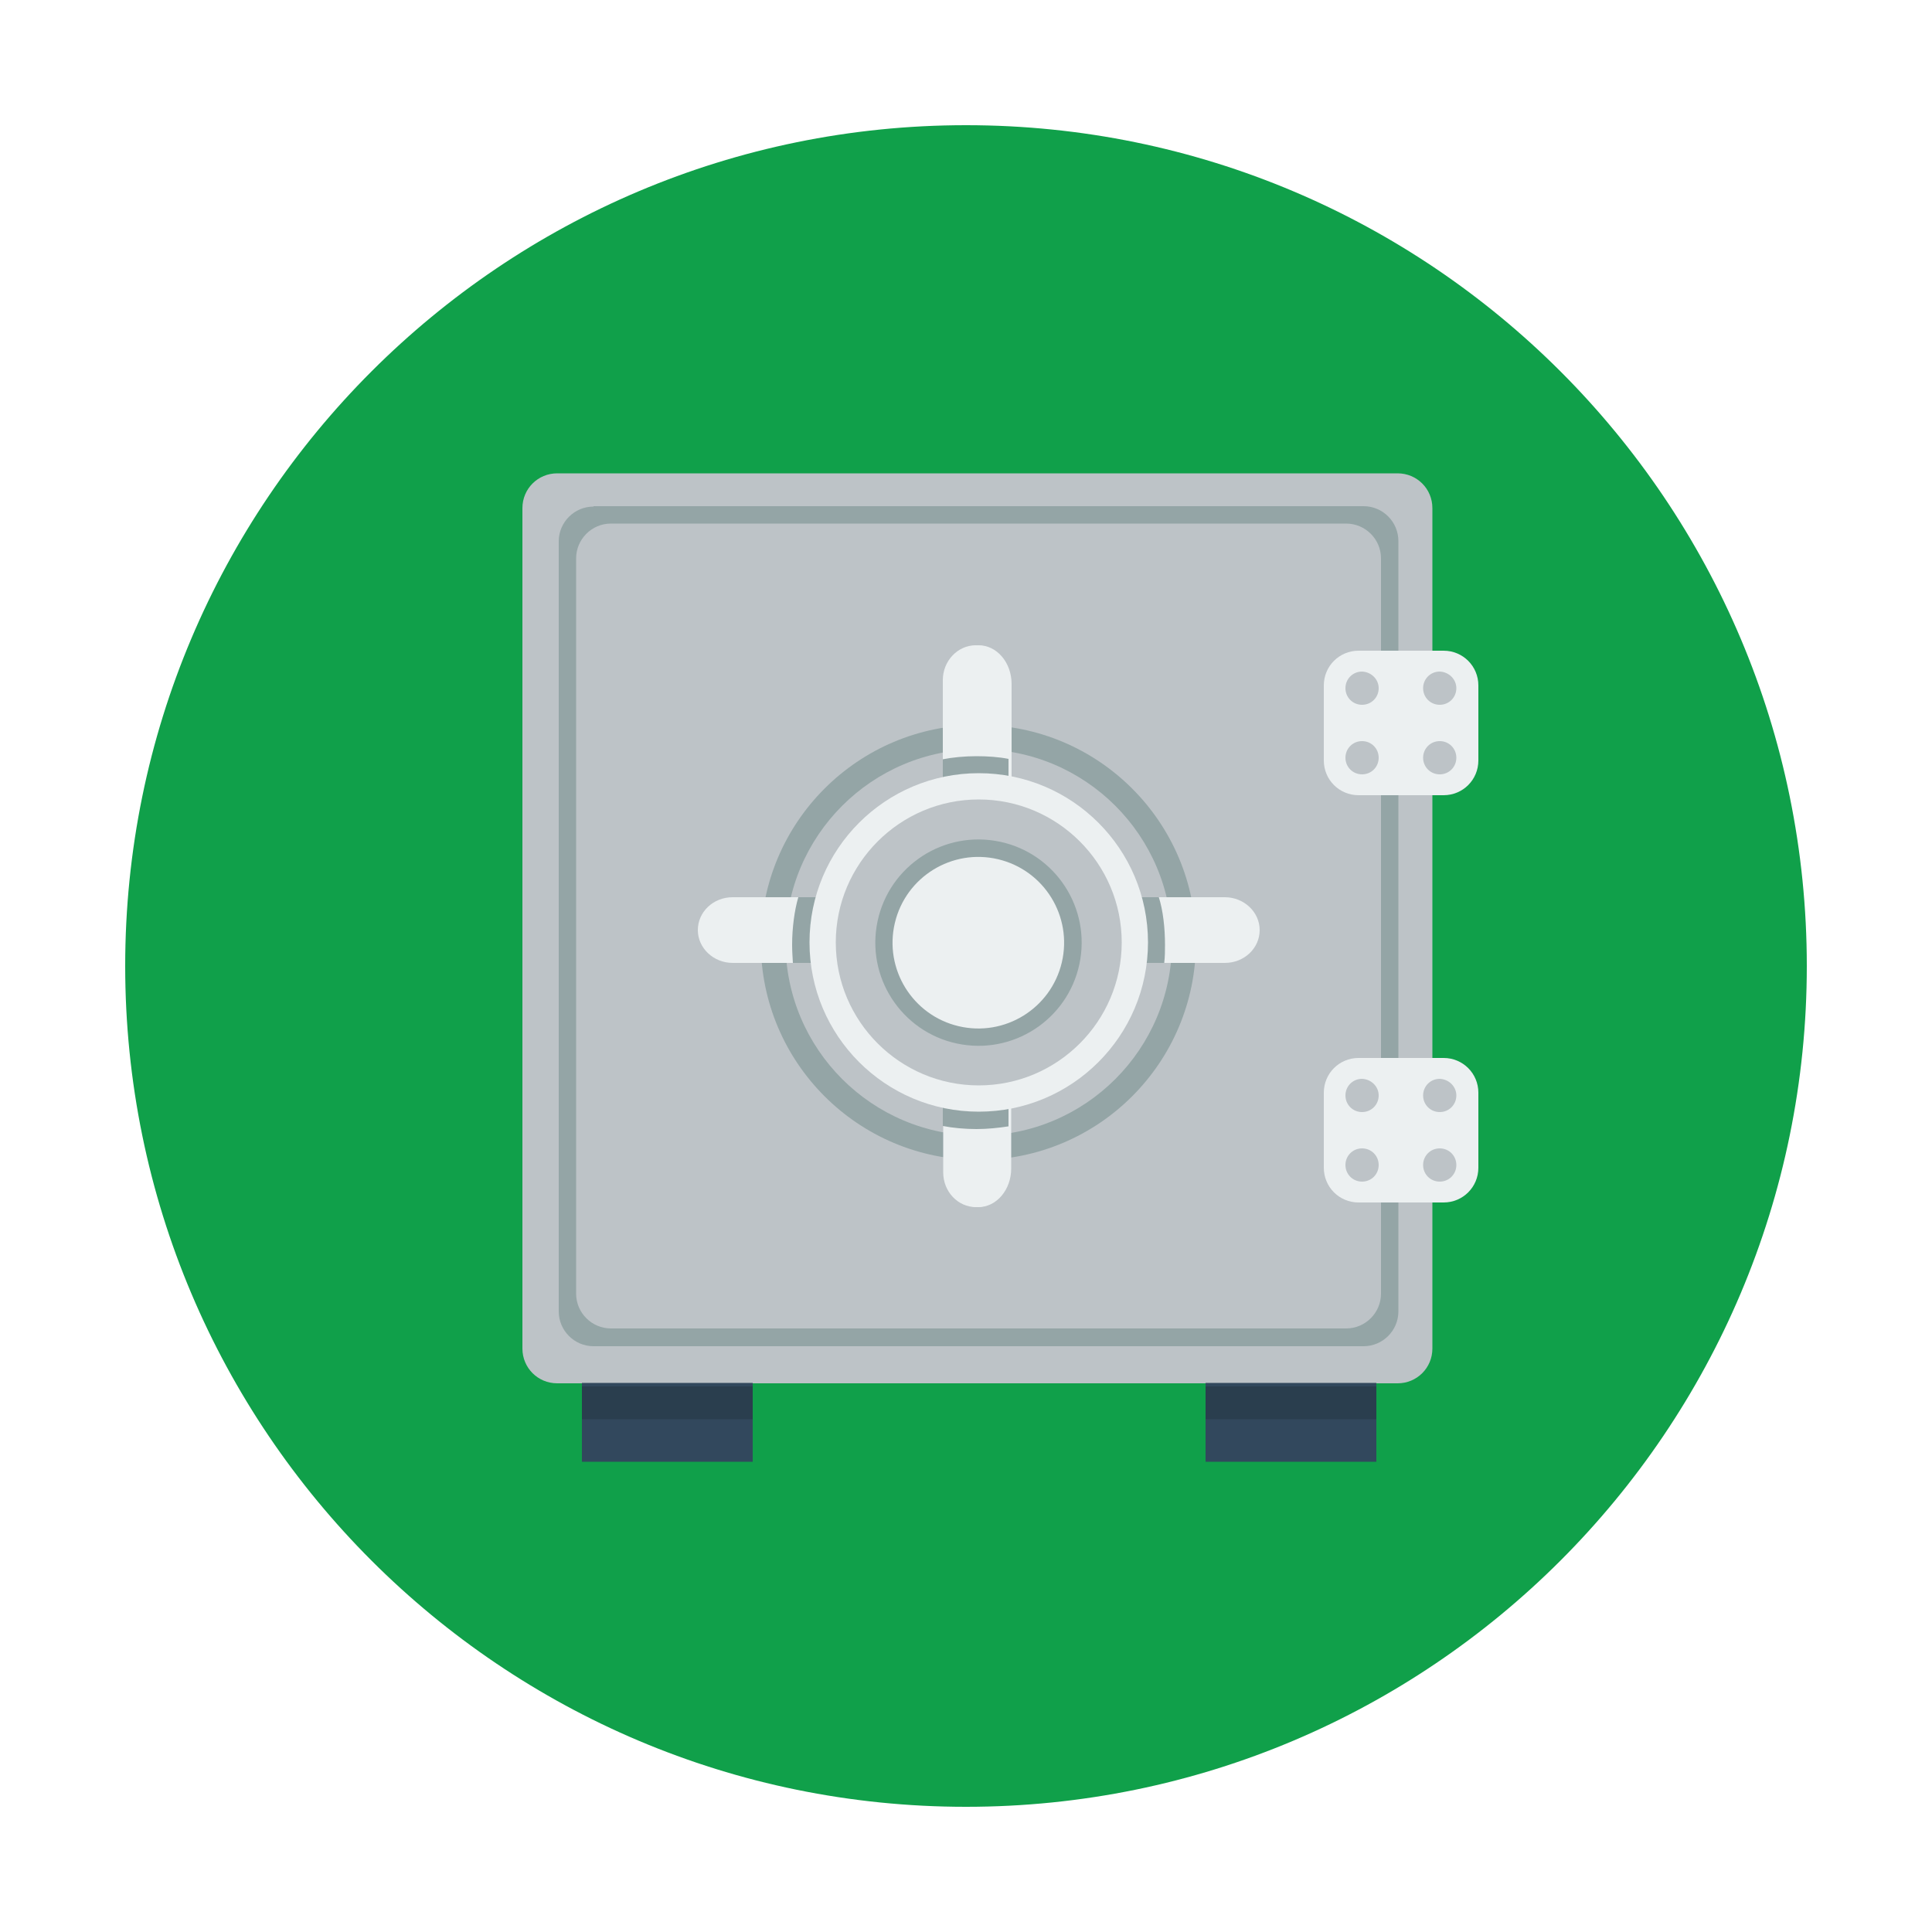
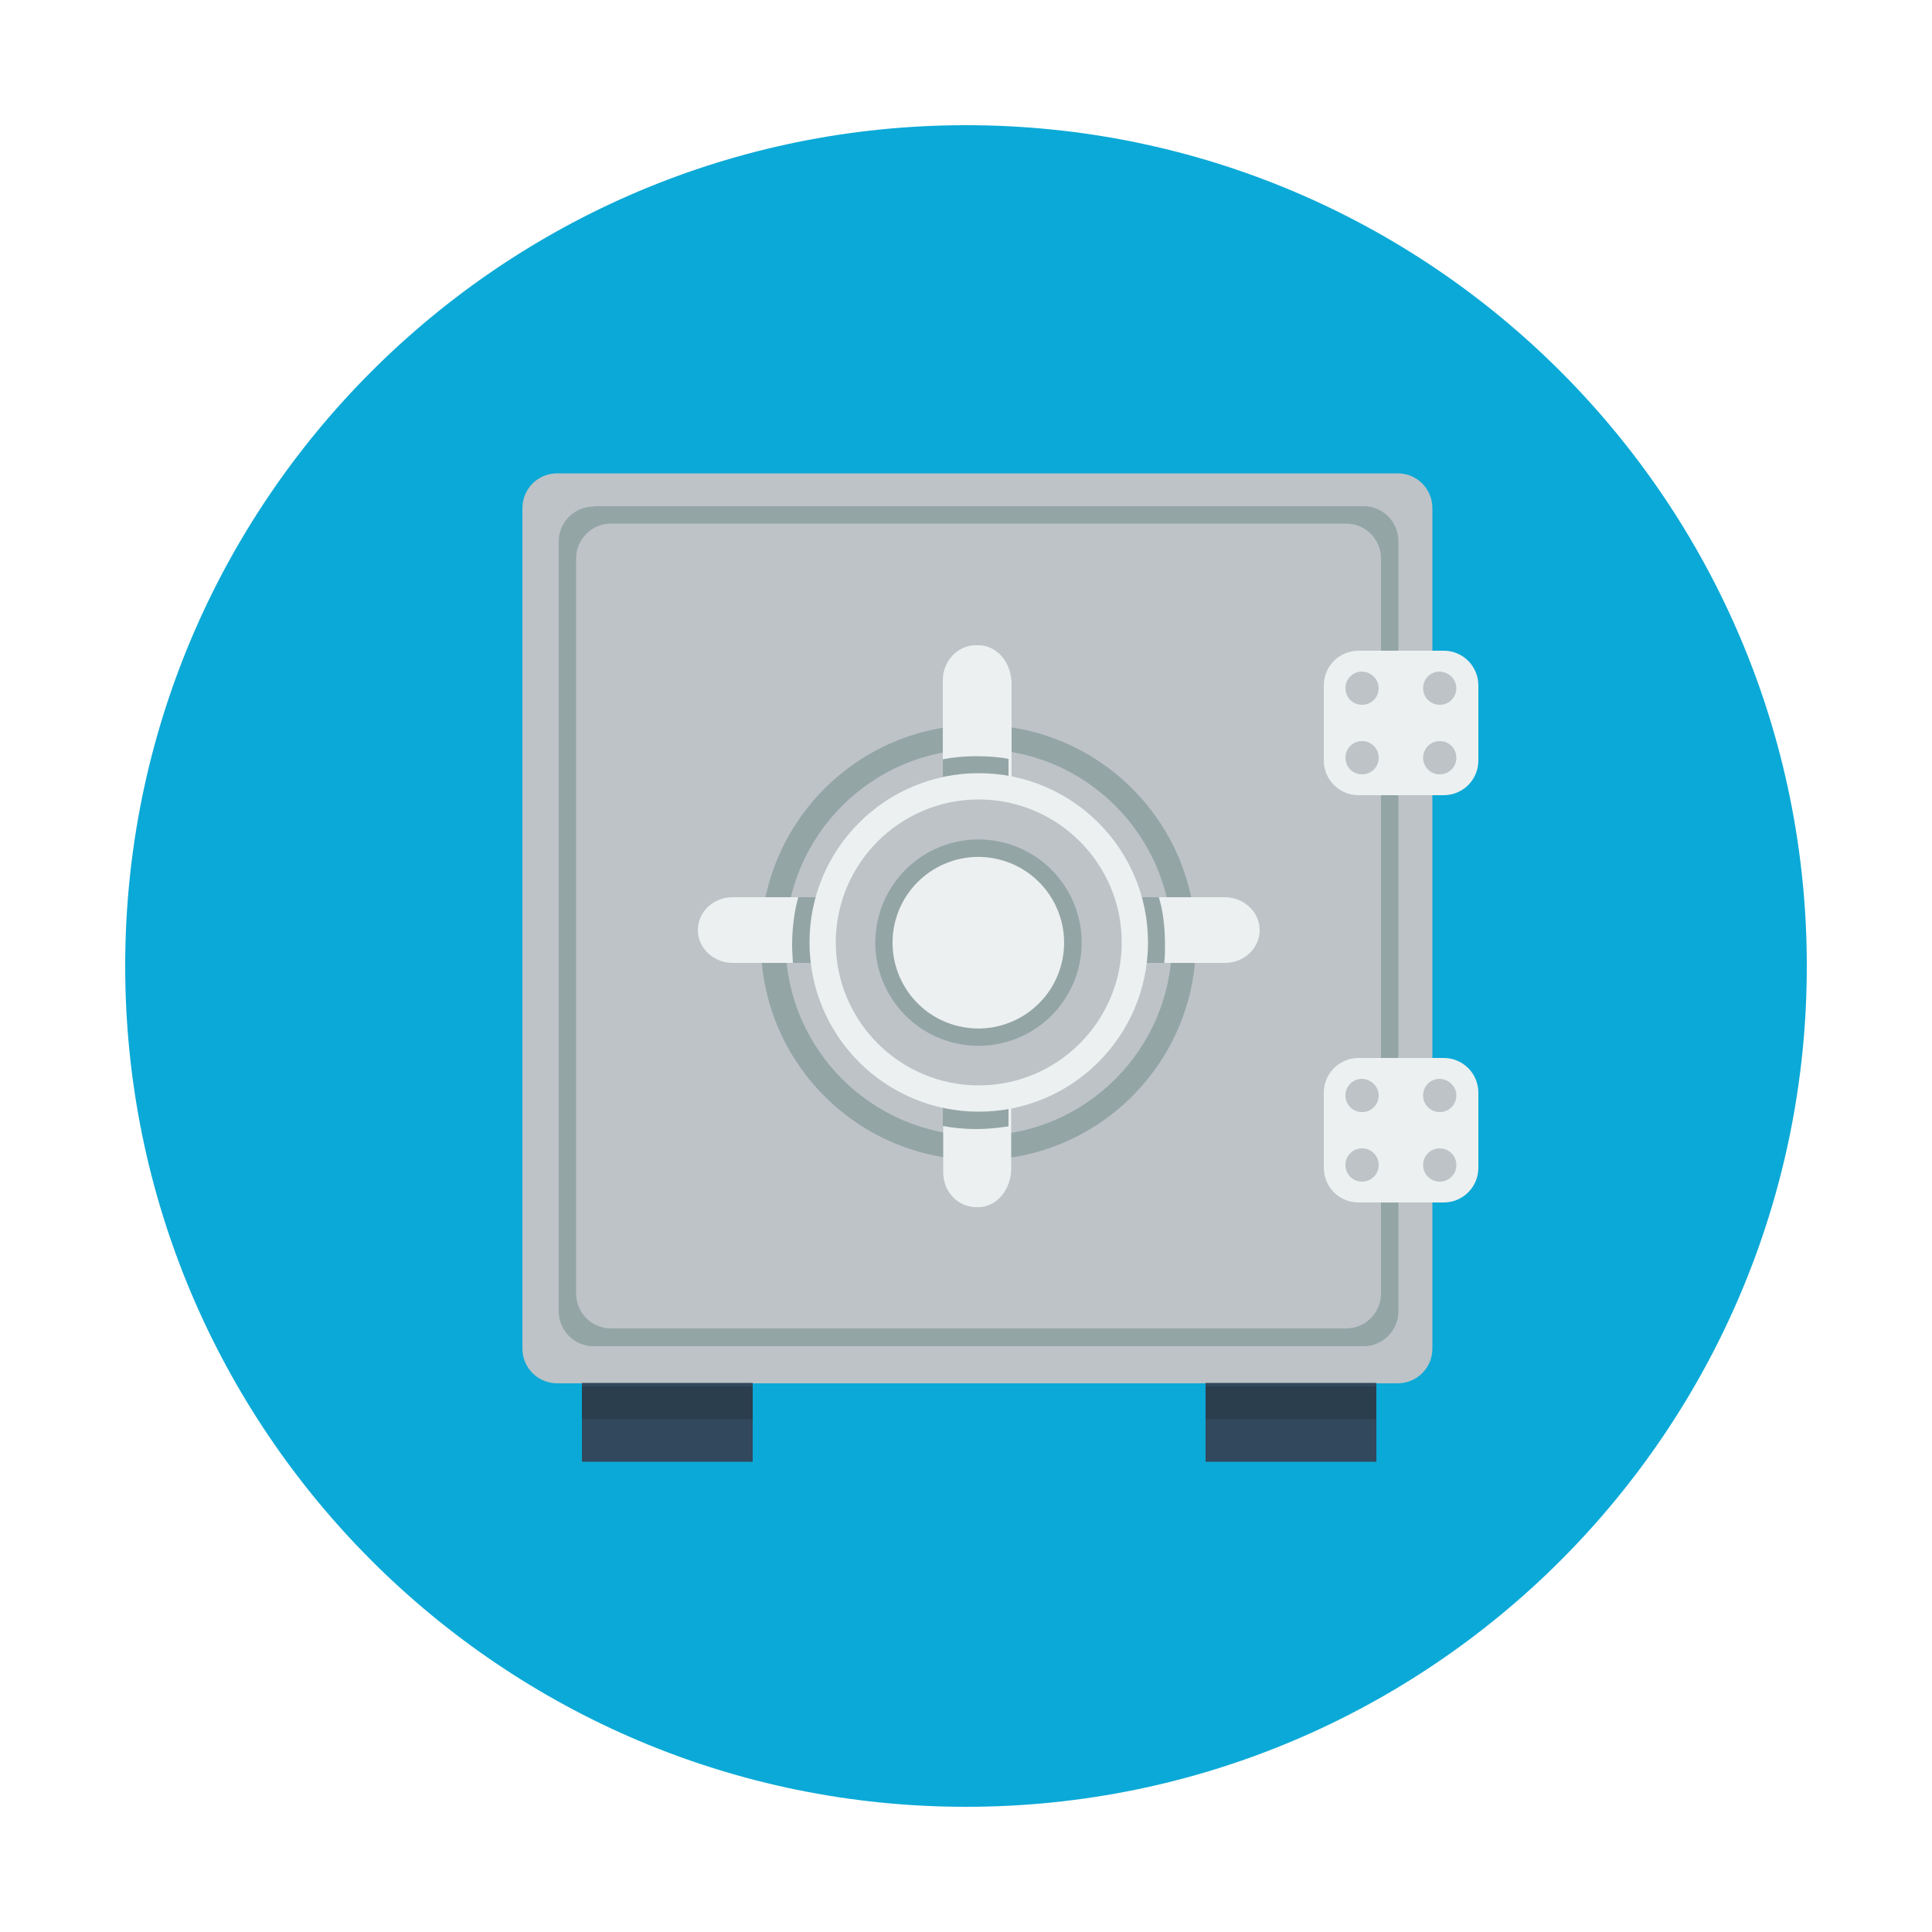
<svg xmlns="http://www.w3.org/2000/svg" version="1.1" id="Layer_1" x="0px" y="0px" viewBox="0 0 500 500" style="enable-background:new 0 0 500 500;" xml:space="preserve">
  <style type="text/css">
- 	.st0{fill:#10A04A;}
+ 	.st0{fill:#0ba9d7;}
	.st1{fill:#BDC3C7;}
	.st2{fill:#94A5A6;}
	.st3{fill:#ECF0F1;}
	.st4{fill:#32485D;}
	.st5{fill:#2A3E4E;}
</style>
  <g>
    <circle class="st0" cx="250" cy="250" r="217.6" />
    <path class="st1" d="M370.7,349c0,5-4,9-9,9H144.2c-5,0-9-4-9-9V131.5c0-5,4-9,9-9h217.5c5,0,9,4,9,9V349z" />
    <path class="st2" d="M153.6,131.1c-4.9,0-9,4-9,9v199.3c0,4.9,4,9,9,9h199.3c4.9,0,9-4,9-9V140c0-4.9-4-9-9-9H153.6V131.1z    M357.4,334.8c0,4.9-4,9-9,9H158.1c-4.9,0-9-4-9-9V144.5c0-4.9,4-9,9-9h190.3c4.9,0,9,4,9,9L357.4,334.8L357.4,334.8z" />
    <path class="st3" d="M382.6,196.8c0,5-4,9-9,9h-22c-5,0-9-4-9-9v-19.4c0-5,4-9,9-9h22c5,0,9,4,9,9V196.8z" />
    <path class="st3" d="M382.6,302.2c0,5-4,9-9,9h-22c-5,0-9-4-9-9v-19.4c0-5,4-9,9-9h22c5,0,9,4,9,9V302.2z" />
    <rect x="150.6" y="357.9" class="st4" width="44.2" height="20.4" />
    <rect x="150.6" y="358.8" class="st5" width="44.2" height="8.5" />
    <rect x="312" y="357.9" class="st4" width="44.2" height="20.4" />
    <rect x="312" y="358.8" class="st5" width="44.2" height="8.5" />
    <g>
      <path class="st1" d="M356.8,178.1c0,2.4-1.9,4.3-4.3,4.3s-4.3-1.9-4.3-4.3c0-2.4,1.9-4.3,4.3-4.3    C354.9,173.9,356.8,175.8,356.8,178.1z" />
      <path class="st1" d="M356.8,196.1c0,2.4-1.9,4.3-4.3,4.3s-4.3-1.9-4.3-4.3c0-2.4,1.9-4.3,4.3-4.3S356.8,193.7,356.8,196.1z" />
      <path class="st1" d="M376.9,178.1c0,2.4-1.9,4.3-4.3,4.3s-4.3-1.9-4.3-4.3c0-2.4,1.9-4.3,4.3-4.3    C375,173.9,376.9,175.8,376.9,178.1z" />
      <path class="st1" d="M376.9,196.1c0,2.4-1.9,4.3-4.3,4.3s-4.3-1.9-4.3-4.3c0-2.4,1.9-4.3,4.3-4.3S376.9,193.7,376.9,196.1z" />
    </g>
    <g>
      <path class="st1" d="M356.8,283.5c0,2.4-1.9,4.3-4.3,4.3s-4.3-1.9-4.3-4.3s1.9-4.3,4.3-4.3C354.9,279.3,356.8,281.2,356.8,283.5z" />
      <path class="st1" d="M356.8,301.5c0,2.4-1.9,4.3-4.3,4.3s-4.3-1.9-4.3-4.3s1.9-4.3,4.3-4.3S356.8,299.1,356.8,301.5z" />
      <path class="st1" d="M376.9,283.5c0,2.4-1.9,4.3-4.3,4.3s-4.3-1.9-4.3-4.3s1.9-4.3,4.3-4.3C375,279.3,376.9,281.2,376.9,283.5z" />
      <path class="st1" d="M376.9,301.5c0,2.4-1.9,4.3-4.3,4.3s-4.3-1.9-4.3-4.3s1.9-4.3,4.3-4.3S376.9,299.1,376.9,301.5z" />
    </g>
    <ellipse class="st2" cx="253.2" cy="243.9" rx="56.3" ry="56.3" />
    <circle class="st1" cx="253.3" cy="243.9" r="50" />
    <g>
      <path class="st3" d="M261.8,206.3c0,5.5-3.8,10-8.5,10c-4.7,0-8.5-4.5-8.5-10V177c0-5.5,3.8-10,8.5-10c4.7,0,8.5,4.5,8.5,10V206.3    z" />
    </g>
    <g>
      <path class="st3" d="M244.7,273c0-5.5,3.8-10,8.5-10s8.5,4.5,8.5,10v29.4c0,5.5-3.8,10-8.5,10c-4.7,0-8.5-4.5-8.5-10L244.7,273    L244.7,273z" />
    </g>
    <path class="st3" d="M261,207.4c0,4.9-3.8,9-8.5,9c-4.7,0-8.5-4-8.5-9V176c0-4.9,3.8-9,8.5-9c4.7,0,8.5,4,8.5,9V207.4z" />
    <path class="st3" d="M244.1,272c0-4.9,3.8-9,8.5-9c4.7,0,8.5,4,8.5,9v31.4c0,4.9-3.8,9-8.5,9c-4.7,0-8.5-4-8.5-9V272z" />
    <path class="st3" d="M285.6,249.2c-4.9,0-9-3.8-9-8.5s4-8.5,9-8.5H317c4.9,0,9,3.8,9,8.5s-4,8.5-9,8.5H285.6z" />
    <path class="st3" d="M221,232.2c4.9,0,9,3.8,9,8.5s-4,8.5-9,8.5h-31.4c-4.9,0-9-3.8-9-8.5s4-8.5,9-8.5H221z" />
    <path class="st2" d="M252.5,216.3c4.7,0,8.5-4,8.5-9v-10.9c-2.5-0.5-5.4-0.7-8.3-0.7c-3,0-6.2,0.3-8.7,0.8v10.9   C244.1,212.3,247.9,216.3,252.5,216.3z" />
    <path class="st2" d="M252.5,263c-4.7,0-8.5,4-8.5,9v19.4c2.5,0.5,5.7,0.8,8.7,0.8c2.8,0,5.7-0.3,8.3-0.7V272   C261,267.1,257.2,263,252.5,263z" />
    <path class="st2" d="M299.9,232.2h-14.3c-4.9,0-9,3.8-9,8.5s4,8.5,9,8.5h15.7c0.2-1.7,0.2-3.1,0.2-4.7   C301.5,240.2,301,235.6,299.9,232.2z" />
    <path class="st2" d="M229.9,240.7c0-4.7-4-8.5-9-8.5h-14.3c-1,3.4-1.6,8-1.6,12.3c0,1.6,0.1,3,0.2,4.7H221   C225.9,249.2,229.9,245.3,229.9,240.7z" />
    <circle class="st3" cx="253.3" cy="243.9" r="43.8" />
    <path class="st1" d="M290.3,243.9c0,20.4-16.6,37-37,37s-37-16.6-37-37s16.6-37,37-37C273.7,206.9,290.3,223.5,290.3,243.9z" />
    <ellipse transform="matrix(0.1602 -0.9871 0.9871 0.1602 -28.0844 454.8141)" class="st2" cx="253.2" cy="243.9" rx="26.7" ry="26.7" />
    <ellipse transform="matrix(0.2298 -0.9732 0.9732 0.2298 -42.3588 434.338)" class="st3" cx="253.2" cy="243.9" rx="22.2" ry="22.2" />
  </g>
</svg>
